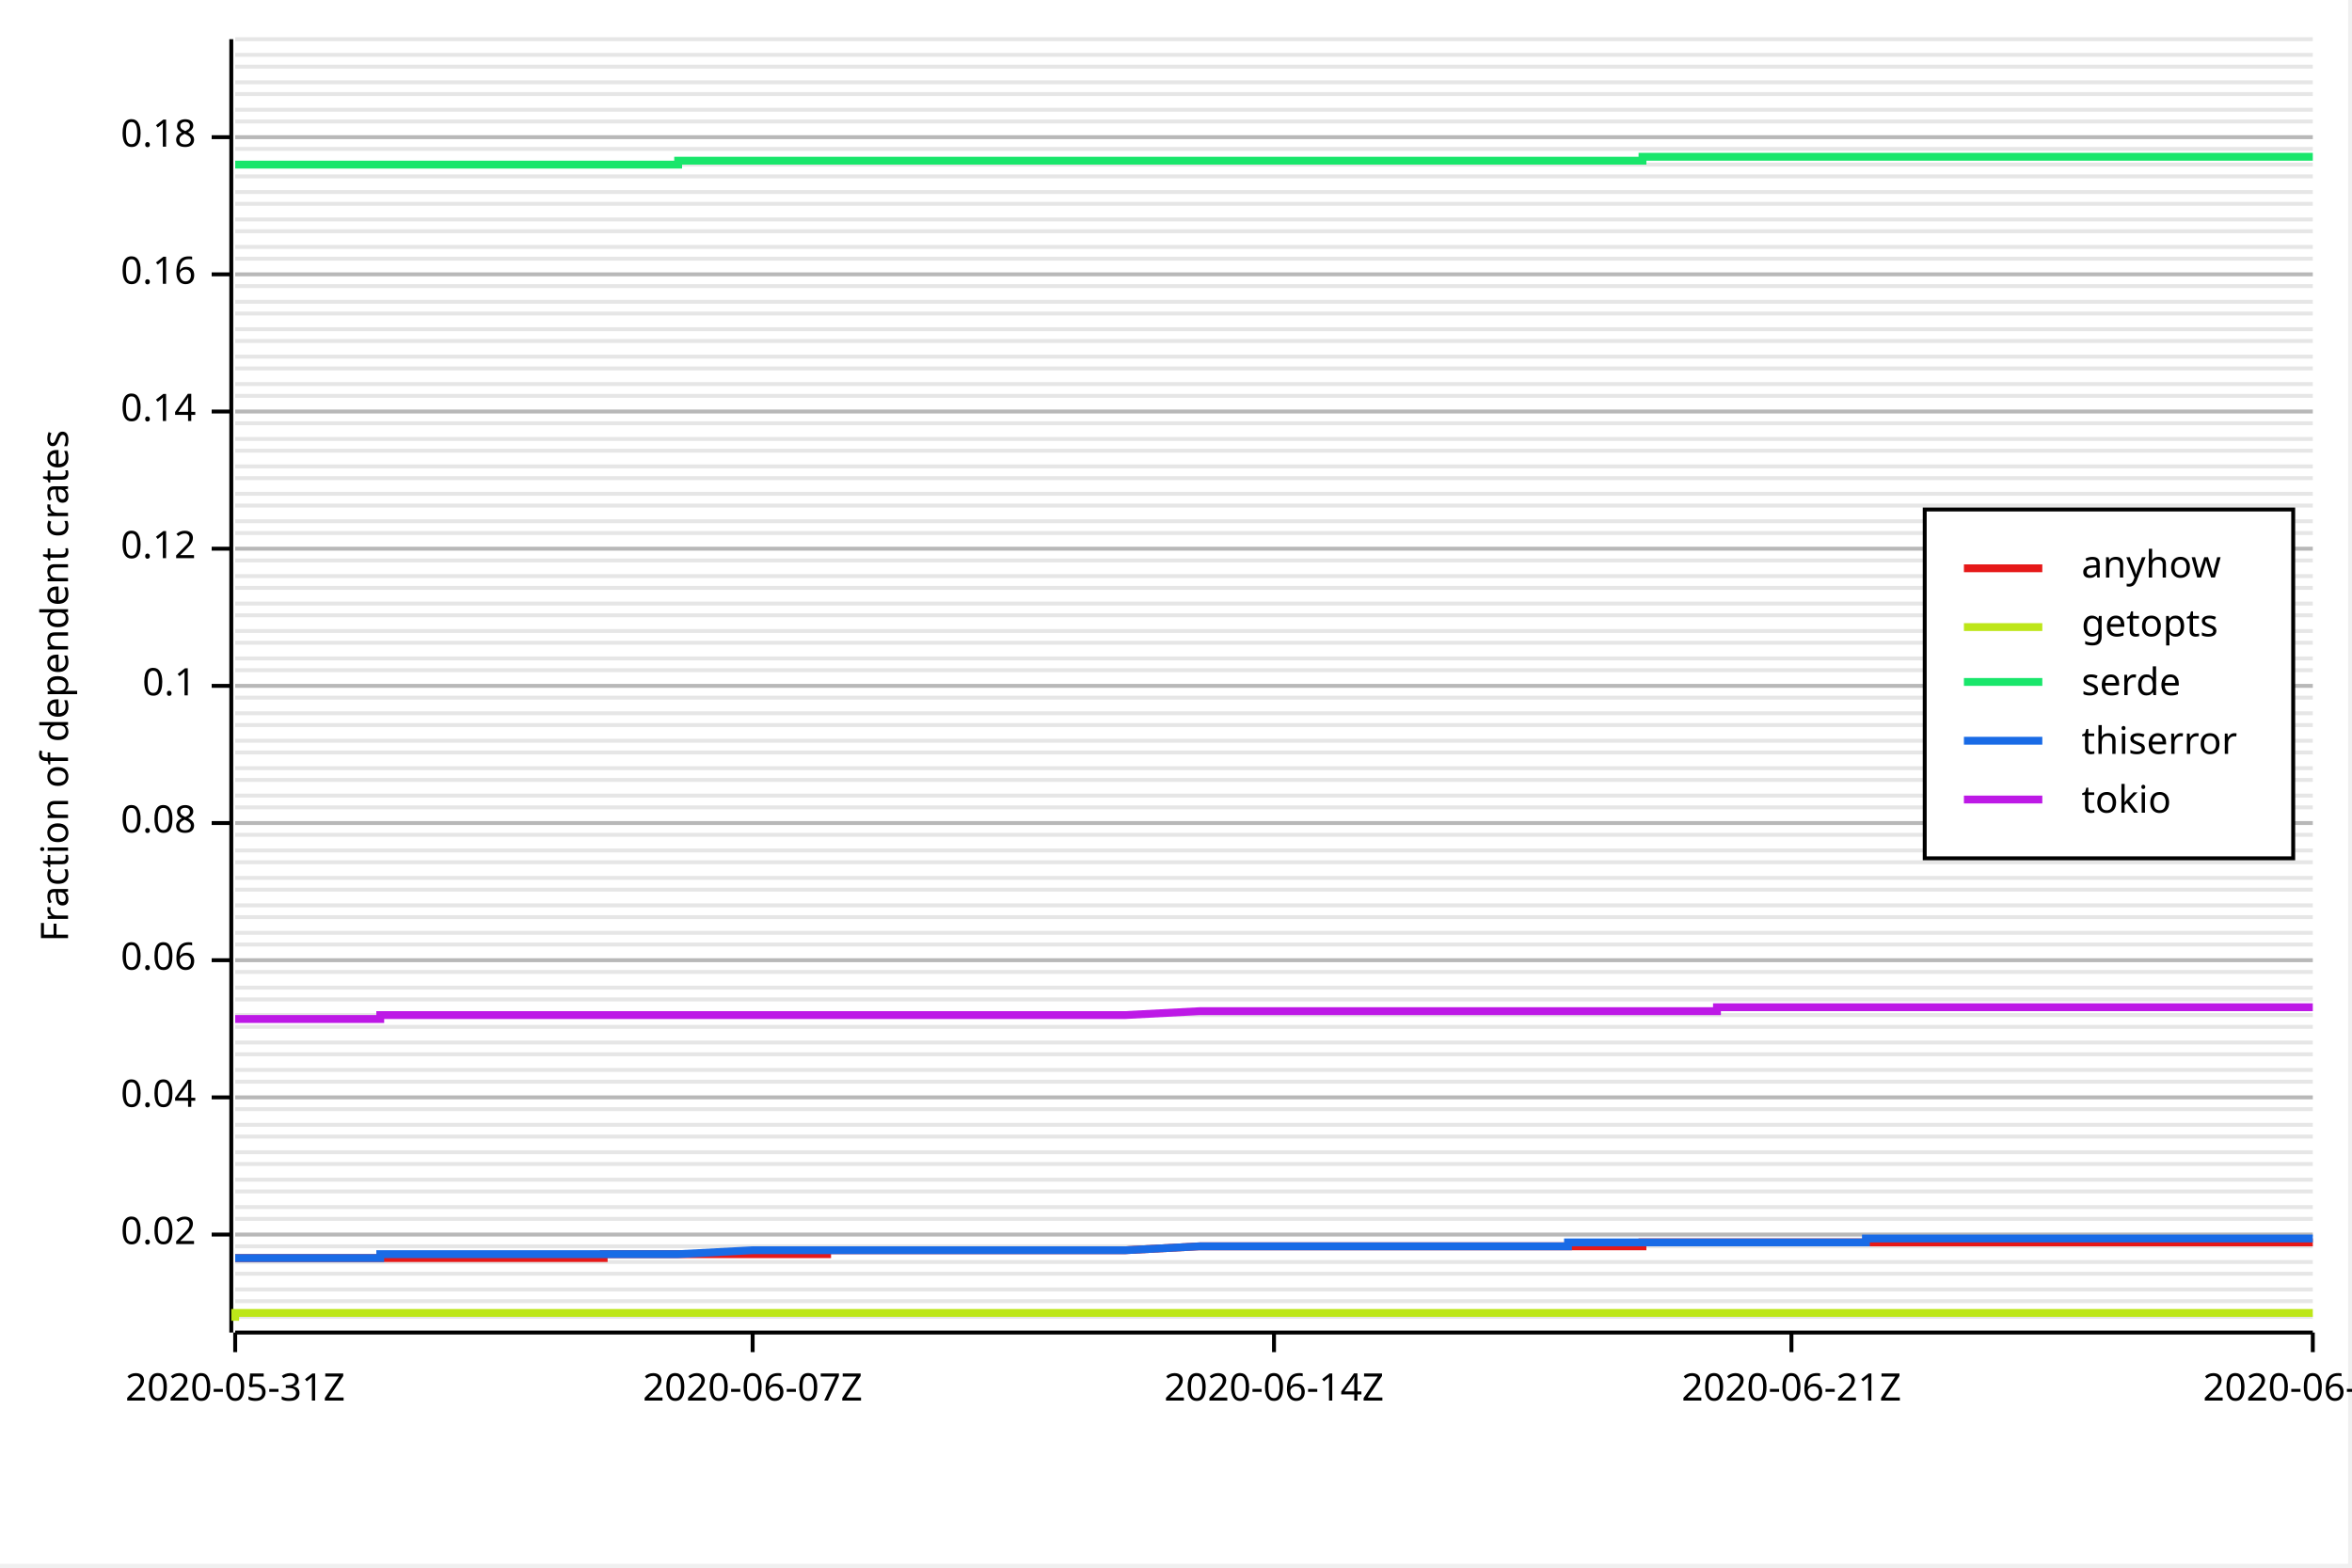
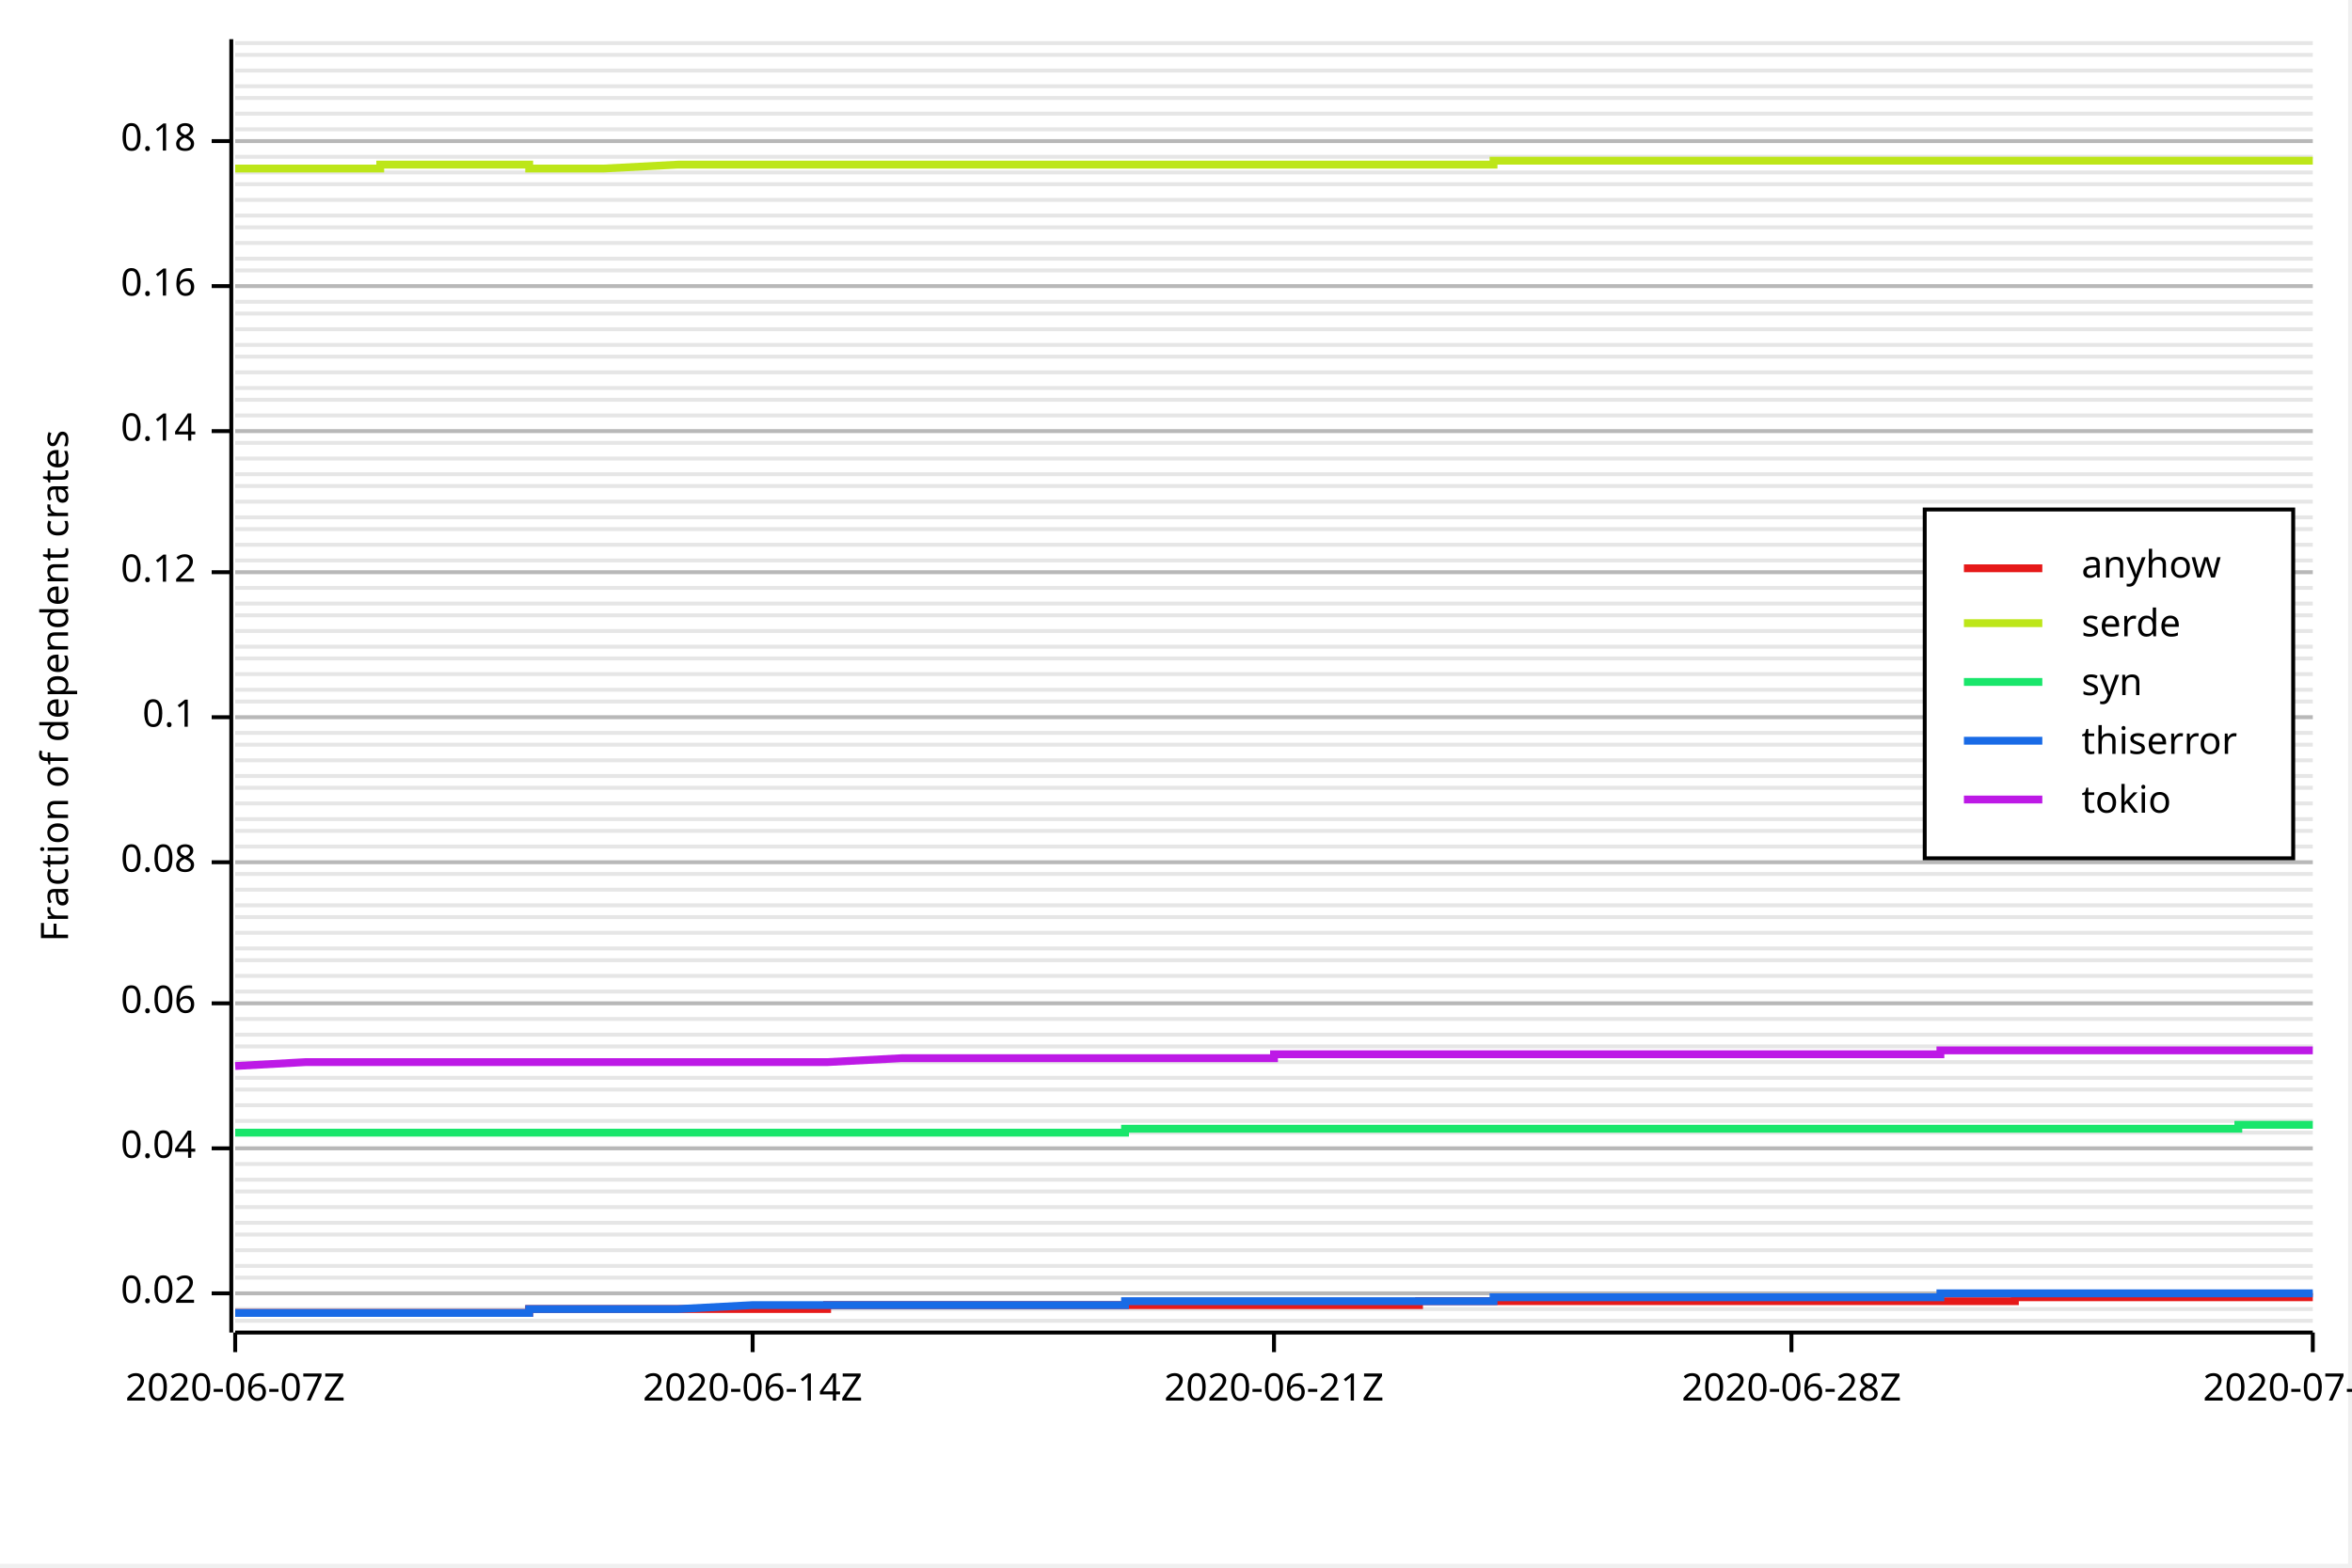
<svg xmlns="http://www.w3.org/2000/svg" width="600" height="400">
  <rect x="0" y="0" width="599" height="399" opacity="1" fill="#FFFFFF" stroke="none" />
-   <line opacity="0.1" stroke="#000000" stroke-width="1" x1="60" y1="336" x2="590" y2="336" />
-   <line opacity="0.1" stroke="#000000" stroke-width="1" x1="60" y1="332" x2="590" y2="332" />
-   <line opacity="0.1" stroke="#000000" stroke-width="1" x1="60" y1="329" x2="590" y2="329" />
-   <line opacity="0.1" stroke="#000000" stroke-width="1" x1="60" y1="325" x2="590" y2="325" />
-   <line opacity="0.1" stroke="#000000" stroke-width="1" x1="60" y1="322" x2="590" y2="322" />
-   <line opacity="0.1" stroke="#000000" stroke-width="1" x1="60" y1="318" x2="590" y2="318" />
+   <line opacity="0.1" stroke="#000000" stroke-width="1" x1="60" y1="337" x2="590" y2="337" />
+   <line opacity="0.1" stroke="#000000" stroke-width="1" x1="60" y1="334" x2="590" y2="334" />
+   <line opacity="0.1" stroke="#000000" stroke-width="1" x1="60" y1="330" x2="590" y2="330" />
+   <line opacity="0.1" stroke="#000000" stroke-width="1" x1="60" y1="326" x2="590" y2="326" />
+   <line opacity="0.1" stroke="#000000" stroke-width="1" x1="60" y1="323" x2="590" y2="323" />
+   <line opacity="0.1" stroke="#000000" stroke-width="1" x1="60" y1="319" x2="590" y2="319" />
  <line opacity="0.1" stroke="#000000" stroke-width="1" x1="60" y1="315" x2="590" y2="315" />
-   <line opacity="0.1" stroke="#000000" stroke-width="1" x1="60" y1="311" x2="590" y2="311" />
+   <line opacity="0.1" stroke="#000000" stroke-width="1" x1="60" y1="312" x2="590" y2="312" />
  <line opacity="0.1" stroke="#000000" stroke-width="1" x1="60" y1="308" x2="590" y2="308" />
  <line opacity="0.1" stroke="#000000" stroke-width="1" x1="60" y1="304" x2="590" y2="304" />
  <line opacity="0.1" stroke="#000000" stroke-width="1" x1="60" y1="301" x2="590" y2="301" />
  <line opacity="0.1" stroke="#000000" stroke-width="1" x1="60" y1="297" x2="590" y2="297" />
-   <line opacity="0.1" stroke="#000000" stroke-width="1" x1="60" y1="294" x2="590" y2="294" />
-   <line opacity="0.1" stroke="#000000" stroke-width="1" x1="60" y1="290" x2="590" y2="290" />
-   <line opacity="0.1" stroke="#000000" stroke-width="1" x1="60" y1="287" x2="590" y2="287" />
-   <line opacity="0.1" stroke="#000000" stroke-width="1" x1="60" y1="283" x2="590" y2="283" />
-   <line opacity="0.1" stroke="#000000" stroke-width="1" x1="60" y1="280" x2="590" y2="280" />
-   <line opacity="0.1" stroke="#000000" stroke-width="1" x1="60" y1="276" x2="590" y2="276" />
-   <line opacity="0.1" stroke="#000000" stroke-width="1" x1="60" y1="273" x2="590" y2="273" />
-   <line opacity="0.1" stroke="#000000" stroke-width="1" x1="60" y1="269" x2="590" y2="269" />
-   <line opacity="0.1" stroke="#000000" stroke-width="1" x1="60" y1="266" x2="590" y2="266" />
-   <line opacity="0.1" stroke="#000000" stroke-width="1" x1="60" y1="262" x2="590" y2="262" />
-   <line opacity="0.1" stroke="#000000" stroke-width="1" x1="60" y1="259" x2="590" y2="259" />
-   <line opacity="0.1" stroke="#000000" stroke-width="1" x1="60" y1="255" x2="590" y2="255" />
-   <line opacity="0.1" stroke="#000000" stroke-width="1" x1="60" y1="252" x2="590" y2="252" />
-   <line opacity="0.1" stroke="#000000" stroke-width="1" x1="60" y1="248" x2="590" y2="248" />
+   <line opacity="0.1" stroke="#000000" stroke-width="1" x1="60" y1="293" x2="590" y2="293" />
+   <line opacity="0.1" stroke="#000000" stroke-width="1" x1="60" y1="289" x2="590" y2="289" />
+   <line opacity="0.1" stroke="#000000" stroke-width="1" x1="60" y1="286" x2="590" y2="286" />
+   <line opacity="0.1" stroke="#000000" stroke-width="1" x1="60" y1="282" x2="590" y2="282" />
+   <line opacity="0.1" stroke="#000000" stroke-width="1" x1="60" y1="278" x2="590" y2="278" />
+   <line opacity="0.1" stroke="#000000" stroke-width="1" x1="60" y1="275" x2="590" y2="275" />
+   <line opacity="0.1" stroke="#000000" stroke-width="1" x1="60" y1="271" x2="590" y2="271" />
+   <line opacity="0.1" stroke="#000000" stroke-width="1" x1="60" y1="267" x2="590" y2="267" />
+   <line opacity="0.1" stroke="#000000" stroke-width="1" x1="60" y1="264" x2="590" y2="264" />
+   <line opacity="0.1" stroke="#000000" stroke-width="1" x1="60" y1="260" x2="590" y2="260" />
+   <line opacity="0.1" stroke="#000000" stroke-width="1" x1="60" y1="256" x2="590" y2="256" />
+   <line opacity="0.1" stroke="#000000" stroke-width="1" x1="60" y1="253" x2="590" y2="253" />
+   <line opacity="0.1" stroke="#000000" stroke-width="1" x1="60" y1="249" x2="590" y2="249" />
  <line opacity="0.1" stroke="#000000" stroke-width="1" x1="60" y1="245" x2="590" y2="245" />
-   <line opacity="0.1" stroke="#000000" stroke-width="1" x1="60" y1="241" x2="590" y2="241" />
+   <line opacity="0.1" stroke="#000000" stroke-width="1" x1="60" y1="242" x2="590" y2="242" />
  <line opacity="0.1" stroke="#000000" stroke-width="1" x1="60" y1="238" x2="590" y2="238" />
  <line opacity="0.1" stroke="#000000" stroke-width="1" x1="60" y1="234" x2="590" y2="234" />
  <line opacity="0.1" stroke="#000000" stroke-width="1" x1="60" y1="231" x2="590" y2="231" />
  <line opacity="0.1" stroke="#000000" stroke-width="1" x1="60" y1="227" x2="590" y2="227" />
-   <line opacity="0.1" stroke="#000000" stroke-width="1" x1="60" y1="224" x2="590" y2="224" />
+   <line opacity="0.1" stroke="#000000" stroke-width="1" x1="60" y1="223" x2="590" y2="223" />
  <line opacity="0.1" stroke="#000000" stroke-width="1" x1="60" y1="220" x2="590" y2="220" />
-   <line opacity="0.1" stroke="#000000" stroke-width="1" x1="60" y1="217" x2="590" y2="217" />
-   <line opacity="0.1" stroke="#000000" stroke-width="1" x1="60" y1="213" x2="590" y2="213" />
-   <line opacity="0.1" stroke="#000000" stroke-width="1" x1="60" y1="210" x2="590" y2="210" />
-   <line opacity="0.1" stroke="#000000" stroke-width="1" x1="60" y1="206" x2="590" y2="206" />
-   <line opacity="0.1" stroke="#000000" stroke-width="1" x1="60" y1="203" x2="590" y2="203" />
-   <line opacity="0.1" stroke="#000000" stroke-width="1" x1="60" y1="199" x2="590" y2="199" />
-   <line opacity="0.1" stroke="#000000" stroke-width="1" x1="60" y1="196" x2="590" y2="196" />
-   <line opacity="0.1" stroke="#000000" stroke-width="1" x1="60" y1="192" x2="590" y2="192" />
-   <line opacity="0.1" stroke="#000000" stroke-width="1" x1="60" y1="189" x2="590" y2="189" />
-   <line opacity="0.1" stroke="#000000" stroke-width="1" x1="60" y1="185" x2="590" y2="185" />
-   <line opacity="0.1" stroke="#000000" stroke-width="1" x1="60" y1="182" x2="590" y2="182" />
-   <line opacity="0.1" stroke="#000000" stroke-width="1" x1="60" y1="178" x2="590" y2="178" />
-   <line opacity="0.1" stroke="#000000" stroke-width="1" x1="60" y1="175" x2="590" y2="175" />
-   <line opacity="0.1" stroke="#000000" stroke-width="1" x1="60" y1="171" x2="590" y2="171" />
+   <line opacity="0.1" stroke="#000000" stroke-width="1" x1="60" y1="216" x2="590" y2="216" />
+   <line opacity="0.1" stroke="#000000" stroke-width="1" x1="60" y1="212" x2="590" y2="212" />
+   <line opacity="0.1" stroke="#000000" stroke-width="1" x1="60" y1="209" x2="590" y2="209" />
+   <line opacity="0.1" stroke="#000000" stroke-width="1" x1="60" y1="205" x2="590" y2="205" />
+   <line opacity="0.1" stroke="#000000" stroke-width="1" x1="60" y1="201" x2="590" y2="201" />
+   <line opacity="0.1" stroke="#000000" stroke-width="1" x1="60" y1="198" x2="590" y2="198" />
+   <line opacity="0.1" stroke="#000000" stroke-width="1" x1="60" y1="194" x2="590" y2="194" />
+   <line opacity="0.1" stroke="#000000" stroke-width="1" x1="60" y1="190" x2="590" y2="190" />
+   <line opacity="0.1" stroke="#000000" stroke-width="1" x1="60" y1="187" x2="590" y2="187" />
+   <line opacity="0.1" stroke="#000000" stroke-width="1" x1="60" y1="183" x2="590" y2="183" />
+   <line opacity="0.1" stroke="#000000" stroke-width="1" x1="60" y1="179" x2="590" y2="179" />
+   <line opacity="0.1" stroke="#000000" stroke-width="1" x1="60" y1="176" x2="590" y2="176" />
+   <line opacity="0.1" stroke="#000000" stroke-width="1" x1="60" y1="172" x2="590" y2="172" />
  <line opacity="0.1" stroke="#000000" stroke-width="1" x1="60" y1="168" x2="590" y2="168" />
-   <line opacity="0.1" stroke="#000000" stroke-width="1" x1="60" y1="164" x2="590" y2="164" />
+   <line opacity="0.1" stroke="#000000" stroke-width="1" x1="60" y1="165" x2="590" y2="165" />
  <line opacity="0.1" stroke="#000000" stroke-width="1" x1="60" y1="161" x2="590" y2="161" />
  <line opacity="0.1" stroke="#000000" stroke-width="1" x1="60" y1="157" x2="590" y2="157" />
  <line opacity="0.1" stroke="#000000" stroke-width="1" x1="60" y1="154" x2="590" y2="154" />
  <line opacity="0.1" stroke="#000000" stroke-width="1" x1="60" y1="150" x2="590" y2="150" />
-   <line opacity="0.1" stroke="#000000" stroke-width="1" x1="60" y1="147" x2="590" y2="147" />
+   <line opacity="0.1" stroke="#000000" stroke-width="1" x1="60" y1="146" x2="590" y2="146" />
  <line opacity="0.1" stroke="#000000" stroke-width="1" x1="60" y1="143" x2="590" y2="143" />
-   <line opacity="0.1" stroke="#000000" stroke-width="1" x1="60" y1="140" x2="590" y2="140" />
-   <line opacity="0.1" stroke="#000000" stroke-width="1" x1="60" y1="136" x2="590" y2="136" />
-   <line opacity="0.1" stroke="#000000" stroke-width="1" x1="60" y1="133" x2="590" y2="133" />
-   <line opacity="0.1" stroke="#000000" stroke-width="1" x1="60" y1="129" x2="590" y2="129" />
-   <line opacity="0.1" stroke="#000000" stroke-width="1" x1="60" y1="126" x2="590" y2="126" />
-   <line opacity="0.1" stroke="#000000" stroke-width="1" x1="60" y1="122" x2="590" y2="122" />
-   <line opacity="0.1" stroke="#000000" stroke-width="1" x1="60" y1="119" x2="590" y2="119" />
-   <line opacity="0.1" stroke="#000000" stroke-width="1" x1="60" y1="115" x2="590" y2="115" />
-   <line opacity="0.1" stroke="#000000" stroke-width="1" x1="60" y1="112" x2="590" y2="112" />
-   <line opacity="0.1" stroke="#000000" stroke-width="1" x1="60" y1="108" x2="590" y2="108" />
-   <line opacity="0.1" stroke="#000000" stroke-width="1" x1="60" y1="105" x2="590" y2="105" />
-   <line opacity="0.1" stroke="#000000" stroke-width="1" x1="60" y1="101" x2="590" y2="101" />
-   <line opacity="0.1" stroke="#000000" stroke-width="1" x1="60" y1="98" x2="590" y2="98" />
-   <line opacity="0.1" stroke="#000000" stroke-width="1" x1="60" y1="94" x2="590" y2="94" />
+   <line opacity="0.1" stroke="#000000" stroke-width="1" x1="60" y1="139" x2="590" y2="139" />
+   <line opacity="0.1" stroke="#000000" stroke-width="1" x1="60" y1="135" x2="590" y2="135" />
+   <line opacity="0.1" stroke="#000000" stroke-width="1" x1="60" y1="132" x2="590" y2="132" />
+   <line opacity="0.1" stroke="#000000" stroke-width="1" x1="60" y1="128" x2="590" y2="128" />
+   <line opacity="0.1" stroke="#000000" stroke-width="1" x1="60" y1="124" x2="590" y2="124" />
+   <line opacity="0.1" stroke="#000000" stroke-width="1" x1="60" y1="121" x2="590" y2="121" />
+   <line opacity="0.1" stroke="#000000" stroke-width="1" x1="60" y1="117" x2="590" y2="117" />
+   <line opacity="0.1" stroke="#000000" stroke-width="1" x1="60" y1="113" x2="590" y2="113" />
+   <line opacity="0.1" stroke="#000000" stroke-width="1" x1="60" y1="110" x2="590" y2="110" />
+   <line opacity="0.1" stroke="#000000" stroke-width="1" x1="60" y1="106" x2="590" y2="106" />
+   <line opacity="0.1" stroke="#000000" stroke-width="1" x1="60" y1="102" x2="590" y2="102" />
+   <line opacity="0.1" stroke="#000000" stroke-width="1" x1="60" y1="99" x2="590" y2="99" />
+   <line opacity="0.1" stroke="#000000" stroke-width="1" x1="60" y1="95" x2="590" y2="95" />
  <line opacity="0.1" stroke="#000000" stroke-width="1" x1="60" y1="91" x2="590" y2="91" />
-   <line opacity="0.1" stroke="#000000" stroke-width="1" x1="60" y1="87" x2="590" y2="87" />
+   <line opacity="0.1" stroke="#000000" stroke-width="1" x1="60" y1="88" x2="590" y2="88" />
  <line opacity="0.1" stroke="#000000" stroke-width="1" x1="60" y1="84" x2="590" y2="84" />
  <line opacity="0.1" stroke="#000000" stroke-width="1" x1="60" y1="80" x2="590" y2="80" />
  <line opacity="0.1" stroke="#000000" stroke-width="1" x1="60" y1="77" x2="590" y2="77" />
  <line opacity="0.1" stroke="#000000" stroke-width="1" x1="60" y1="73" x2="590" y2="73" />
-   <line opacity="0.1" stroke="#000000" stroke-width="1" x1="60" y1="70" x2="590" y2="70" />
+   <line opacity="0.1" stroke="#000000" stroke-width="1" x1="60" y1="69" x2="590" y2="69" />
  <line opacity="0.1" stroke="#000000" stroke-width="1" x1="60" y1="66" x2="590" y2="66" />
-   <line opacity="0.1" stroke="#000000" stroke-width="1" x1="60" y1="63" x2="590" y2="63" />
-   <line opacity="0.1" stroke="#000000" stroke-width="1" x1="60" y1="59" x2="590" y2="59" />
-   <line opacity="0.1" stroke="#000000" stroke-width="1" x1="60" y1="56" x2="590" y2="56" />
-   <line opacity="0.1" stroke="#000000" stroke-width="1" x1="60" y1="52" x2="590" y2="52" />
-   <line opacity="0.1" stroke="#000000" stroke-width="1" x1="60" y1="49" x2="590" y2="49" />
-   <line opacity="0.1" stroke="#000000" stroke-width="1" x1="60" y1="45" x2="590" y2="45" />
-   <line opacity="0.1" stroke="#000000" stroke-width="1" x1="60" y1="42" x2="590" y2="42" />
-   <line opacity="0.1" stroke="#000000" stroke-width="1" x1="60" y1="38" x2="590" y2="38" />
-   <line opacity="0.1" stroke="#000000" stroke-width="1" x1="60" y1="35" x2="590" y2="35" />
-   <line opacity="0.1" stroke="#000000" stroke-width="1" x1="60" y1="31" x2="590" y2="31" />
-   <line opacity="0.1" stroke="#000000" stroke-width="1" x1="60" y1="28" x2="590" y2="28" />
-   <line opacity="0.1" stroke="#000000" stroke-width="1" x1="60" y1="24" x2="590" y2="24" />
-   <line opacity="0.1" stroke="#000000" stroke-width="1" x1="60" y1="21" x2="590" y2="21" />
-   <line opacity="0.1" stroke="#000000" stroke-width="1" x1="60" y1="17" x2="590" y2="17" />
+   <line opacity="0.1" stroke="#000000" stroke-width="1" x1="60" y1="62" x2="590" y2="62" />
+   <line opacity="0.1" stroke="#000000" stroke-width="1" x1="60" y1="58" x2="590" y2="58" />
+   <line opacity="0.1" stroke="#000000" stroke-width="1" x1="60" y1="55" x2="590" y2="55" />
+   <line opacity="0.1" stroke="#000000" stroke-width="1" x1="60" y1="51" x2="590" y2="51" />
+   <line opacity="0.1" stroke="#000000" stroke-width="1" x1="60" y1="47" x2="590" y2="47" />
+   <line opacity="0.1" stroke="#000000" stroke-width="1" x1="60" y1="44" x2="590" y2="44" />
+   <line opacity="0.1" stroke="#000000" stroke-width="1" x1="60" y1="40" x2="590" y2="40" />
+   <line opacity="0.1" stroke="#000000" stroke-width="1" x1="60" y1="36" x2="590" y2="36" />
+   <line opacity="0.1" stroke="#000000" stroke-width="1" x1="60" y1="33" x2="590" y2="33" />
+   <line opacity="0.1" stroke="#000000" stroke-width="1" x1="60" y1="29" x2="590" y2="29" />
+   <line opacity="0.1" stroke="#000000" stroke-width="1" x1="60" y1="25" x2="590" y2="25" />
+   <line opacity="0.1" stroke="#000000" stroke-width="1" x1="60" y1="22" x2="590" y2="22" />
+   <line opacity="0.1" stroke="#000000" stroke-width="1" x1="60" y1="18" x2="590" y2="18" />
  <line opacity="0.1" stroke="#000000" stroke-width="1" x1="60" y1="14" x2="590" y2="14" />
-   <line opacity="0.1" stroke="#000000" stroke-width="1" x1="60" y1="10" x2="590" y2="10" />
+   <line opacity="0.1" stroke="#000000" stroke-width="1" x1="60" y1="11" x2="590" y2="11" />
  <text x="10" y="175" dy="0.76em" text-anchor="middle" font-family="sans-serif" font-size="9.677" opacity="1" fill="#000000" transform="rotate(270, 10, 175)">
Fraction of dependent crates
</text>
-   <line opacity="0.2" stroke="#000000" stroke-width="1" x1="60" y1="315" x2="590" y2="315" />
-   <line opacity="0.2" stroke="#000000" stroke-width="1" x1="60" y1="280" x2="590" y2="280" />
-   <line opacity="0.2" stroke="#000000" stroke-width="1" x1="60" y1="245" x2="590" y2="245" />
-   <line opacity="0.2" stroke="#000000" stroke-width="1" x1="60" y1="210" x2="590" y2="210" />
-   <line opacity="0.2" stroke="#000000" stroke-width="1" x1="60" y1="175" x2="590" y2="175" />
-   <line opacity="0.2" stroke="#000000" stroke-width="1" x1="60" y1="140" x2="590" y2="140" />
-   <line opacity="0.2" stroke="#000000" stroke-width="1" x1="60" y1="105" x2="590" y2="105" />
-   <line opacity="0.2" stroke="#000000" stroke-width="1" x1="60" y1="70" x2="590" y2="70" />
-   <line opacity="0.2" stroke="#000000" stroke-width="1" x1="60" y1="35" x2="590" y2="35" />
+   <line opacity="0.2" stroke="#000000" stroke-width="1" x1="60" y1="330" x2="590" y2="330" />
+   <line opacity="0.2" stroke="#000000" stroke-width="1" x1="60" y1="293" x2="590" y2="293" />
+   <line opacity="0.2" stroke="#000000" stroke-width="1" x1="60" y1="256" x2="590" y2="256" />
+   <line opacity="0.2" stroke="#000000" stroke-width="1" x1="60" y1="220" x2="590" y2="220" />
+   <line opacity="0.2" stroke="#000000" stroke-width="1" x1="60" y1="183" x2="590" y2="183" />
+   <line opacity="0.2" stroke="#000000" stroke-width="1" x1="60" y1="146" x2="590" y2="146" />
+   <line opacity="0.2" stroke="#000000" stroke-width="1" x1="60" y1="110" x2="590" y2="110" />
+   <line opacity="0.2" stroke="#000000" stroke-width="1" x1="60" y1="73" x2="590" y2="73" />
+   <line opacity="0.2" stroke="#000000" stroke-width="1" x1="60" y1="36" x2="590" y2="36" />
  <polyline fill="none" opacity="1" stroke="#000000" stroke-width="1" points="59,10 59,340 " />
-   <text x="50" y="315" dy="0.5ex" text-anchor="end" font-family="sans-serif" font-size="9.677" opacity="1" fill="#000000">
+   <text x="50" y="330" dy="0.5ex" text-anchor="end" font-family="sans-serif" font-size="9.677" opacity="1" fill="#000000">
0.02
</text>
-   <polyline fill="none" opacity="1" stroke="#000000" stroke-width="1" points="54,315 59,315 " />
-   <text x="50" y="280" dy="0.5ex" text-anchor="end" font-family="sans-serif" font-size="9.677" opacity="1" fill="#000000">
+   <polyline fill="none" opacity="1" stroke="#000000" stroke-width="1" points="54,330 59,330 " />
+   <text x="50" y="293" dy="0.5ex" text-anchor="end" font-family="sans-serif" font-size="9.677" opacity="1" fill="#000000">
0.04
</text>
-   <polyline fill="none" opacity="1" stroke="#000000" stroke-width="1" points="54,280 59,280 " />
-   <text x="50" y="245" dy="0.5ex" text-anchor="end" font-family="sans-serif" font-size="9.677" opacity="1" fill="#000000">
+   <polyline fill="none" opacity="1" stroke="#000000" stroke-width="1" points="54,293 59,293 " />
+   <text x="50" y="256" dy="0.5ex" text-anchor="end" font-family="sans-serif" font-size="9.677" opacity="1" fill="#000000">
0.06
</text>
-   <polyline fill="none" opacity="1" stroke="#000000" stroke-width="1" points="54,245 59,245 " />
-   <text x="50" y="210" dy="0.5ex" text-anchor="end" font-family="sans-serif" font-size="9.677" opacity="1" fill="#000000">
+   <polyline fill="none" opacity="1" stroke="#000000" stroke-width="1" points="54,256 59,256 " />
+   <text x="50" y="220" dy="0.5ex" text-anchor="end" font-family="sans-serif" font-size="9.677" opacity="1" fill="#000000">
0.08
</text>
-   <polyline fill="none" opacity="1" stroke="#000000" stroke-width="1" points="54,210 59,210 " />
-   <text x="50" y="175" dy="0.5ex" text-anchor="end" font-family="sans-serif" font-size="9.677" opacity="1" fill="#000000">
+   <polyline fill="none" opacity="1" stroke="#000000" stroke-width="1" points="54,220 59,220 " />
+   <text x="50" y="183" dy="0.5ex" text-anchor="end" font-family="sans-serif" font-size="9.677" opacity="1" fill="#000000">
0.1
</text>
-   <polyline fill="none" opacity="1" stroke="#000000" stroke-width="1" points="54,175 59,175 " />
-   <text x="50" y="140" dy="0.5ex" text-anchor="end" font-family="sans-serif" font-size="9.677" opacity="1" fill="#000000">
+   <polyline fill="none" opacity="1" stroke="#000000" stroke-width="1" points="54,183 59,183 " />
+   <text x="50" y="146" dy="0.5ex" text-anchor="end" font-family="sans-serif" font-size="9.677" opacity="1" fill="#000000">
0.12
</text>
-   <polyline fill="none" opacity="1" stroke="#000000" stroke-width="1" points="54,140 59,140 " />
-   <text x="50" y="105" dy="0.5ex" text-anchor="end" font-family="sans-serif" font-size="9.677" opacity="1" fill="#000000">
+   <polyline fill="none" opacity="1" stroke="#000000" stroke-width="1" points="54,146 59,146 " />
+   <text x="50" y="110" dy="0.5ex" text-anchor="end" font-family="sans-serif" font-size="9.677" opacity="1" fill="#000000">
0.14
</text>
-   <polyline fill="none" opacity="1" stroke="#000000" stroke-width="1" points="54,105 59,105 " />
-   <text x="50" y="70" dy="0.5ex" text-anchor="end" font-family="sans-serif" font-size="9.677" opacity="1" fill="#000000">
+   <polyline fill="none" opacity="1" stroke="#000000" stroke-width="1" points="54,110 59,110 " />
+   <text x="50" y="73" dy="0.5ex" text-anchor="end" font-family="sans-serif" font-size="9.677" opacity="1" fill="#000000">
0.16
</text>
-   <polyline fill="none" opacity="1" stroke="#000000" stroke-width="1" points="54,70 59,70 " />
-   <text x="50" y="35" dy="0.5ex" text-anchor="end" font-family="sans-serif" font-size="9.677" opacity="1" fill="#000000">
+   <polyline fill="none" opacity="1" stroke="#000000" stroke-width="1" points="54,73 59,73 " />
+   <text x="50" y="36" dy="0.5ex" text-anchor="end" font-family="sans-serif" font-size="9.677" opacity="1" fill="#000000">
0.18
</text>
-   <polyline fill="none" opacity="1" stroke="#000000" stroke-width="1" points="54,35 59,35 " />
+   <polyline fill="none" opacity="1" stroke="#000000" stroke-width="1" points="54,36 59,36 " />
  <polyline fill="none" opacity="1" stroke="#000000" stroke-width="1" points="60,340 590,340 " />
  <text x="60" y="350" dy="0.76em" text-anchor="middle" font-family="sans-serif" font-size="9.677" opacity="1" fill="#000000">
- 2020-05-31Z
+ 2020-06-07Z
</text>
  <polyline fill="none" opacity="1" stroke="#000000" stroke-width="1" points="60,340 60,345 " />
  <text x="192" y="350" dy="0.76em" text-anchor="middle" font-family="sans-serif" font-size="9.677" opacity="1" fill="#000000">
- 2020-06-07Z
+ 2020-06-14Z
</text>
  <polyline fill="none" opacity="1" stroke="#000000" stroke-width="1" points="192,340 192,345 " />
  <text x="325" y="350" dy="0.76em" text-anchor="middle" font-family="sans-serif" font-size="9.677" opacity="1" fill="#000000">
- 2020-06-14Z
+ 2020-06-21Z
</text>
  <polyline fill="none" opacity="1" stroke="#000000" stroke-width="1" points="325,340 325,345 " />
  <text x="457" y="350" dy="0.76em" text-anchor="middle" font-family="sans-serif" font-size="9.677" opacity="1" fill="#000000">
- 2020-06-21Z
+ 2020-06-28Z
</text>
  <polyline fill="none" opacity="1" stroke="#000000" stroke-width="1" points="457,340 457,345 " />
  <text x="590" y="350" dy="0.76em" text-anchor="middle" font-family="sans-serif" font-size="9.677" opacity="1" fill="#000000">
- 2020-06-28Z
+ 2020-07-05Z
</text>
  <polyline fill="none" opacity="1" stroke="#000000" stroke-width="1" points="590,340 590,345 " />
-   <polyline fill="none" opacity="1" stroke="#E61919" stroke-width="2" points="60,321 60,321 78,321 78,321 97,321 97,321 116,321 116,321 135,321 135,321 154,321 154,320 173,320 173,320 192,320 211,320 211,319 230,319 230,319 249,319 249,319 268,319 268,319 287,319 287,319 306,318 325,318 343,318 343,318 362,318 381,318 381,318 400,318 400,318 419,318 419,317 438,317 438,317 457,317 457,317 476,317 476,317 495,317 495,317 514,317 514,317 533,317 533,317 552,317 552,317 571,317 590,317 " />
-   <polyline fill="none" opacity="1" stroke="#BDE619" stroke-width="2" points="60,337 60,335 78,335 78,335 97,335 97,335 116,335 116,335 135,335 135,335 154,335 154,335 173,335 173,335 192,335 211,335 211,335 230,335 230,335 249,335 249,335 268,335 268,335 287,335 287,335 306,335 325,335 343,335 343,335 362,335 381,335 381,335 400,335 400,335 419,335 419,335 438,335 438,335 457,335 457,335 476,335 476,335 495,335 495,335 514,335 514,335 533,335 533,335 552,335 552,335 571,335 590,335 " />
-   <polyline fill="none" opacity="1" stroke="#19E66B" stroke-width="2" points="60,42 60,42 78,42 78,42 97,42 97,42 116,42 116,42 135,42 135,42 154,42 154,42 173,42 173,41 192,41 211,41 211,41 230,41 230,41 249,41 249,41 268,41 268,41 287,41 287,41 306,41 325,41 343,41 343,41 362,41 381,41 381,41 400,41 400,41 419,41 419,40 438,40 438,40 457,40 457,40 476,40 476,40 495,40 495,40 514,40 514,40 533,40 533,40 552,40 552,40 571,40 590,40 " />
-   <polyline fill="none" opacity="1" stroke="#196BE6" stroke-width="2" points="60,321 60,321 78,321 78,321 97,321 97,320 116,320 116,320 135,320 135,320 154,320 154,320 173,320 173,320 192,319 211,319 211,319 230,319 230,319 249,319 249,319 268,319 268,319 287,319 287,319 306,318 325,318 343,318 343,318 362,318 381,318 381,318 400,318 400,317 419,317 419,317 438,317 438,317 457,317 457,317 476,317 476,316 495,316 495,316 514,316 514,316 533,316 533,316 552,316 552,316 571,316 590,316 " />
-   <polyline fill="none" opacity="1" stroke="#BD19E6" stroke-width="2" points="60,260 60,260 78,260 78,260 97,260 97,259 116,259 116,259 135,259 135,259 154,259 154,259 173,259 173,259 192,259 211,259 211,259 230,259 230,259 249,259 249,259 268,259 268,259 287,259 287,259 306,258 325,258 343,258 343,258 362,258 381,258 381,258 400,258 400,258 419,258 419,258 438,258 438,257 457,257 457,257 476,257 476,257 495,257 495,257 514,257 514,257 533,257 533,257 552,257 552,257 571,257 590,257 " />
+   <polyline fill="none" opacity="1" stroke="#E61919" stroke-width="2" points="60,335 78,335 78,335 97,335 97,335 116,335 116,335 135,335 135,334 154,334 154,334 173,334 192,334 211,334 211,333 230,333 249,333 249,333 268,333 268,333 287,333 287,333 306,333 306,333 325,333 325,333 343,333 343,333 362,333 362,332 381,332 381,332 400,332 400,332 419,332 419,332 438,332 457,332 457,332 476,332 476,332 495,332 495,332 514,332 514,331 533,331 533,331 552,331 552,331 571,331 571,331 590,331 " />
+   <polyline fill="none" opacity="1" stroke="#BDE619" stroke-width="2" points="60,43 78,43 78,43 97,43 97,42 116,42 116,42 135,42 135,43 154,43 154,43 173,42 192,42 211,42 211,42 230,42 249,42 249,42 268,42 268,42 287,42 287,42 306,42 306,42 325,42 325,42 343,42 343,42 362,42 362,42 381,42 381,41 400,41 400,41 419,41 419,41 438,41 457,41 457,41 476,41 476,41 495,41 495,41 514,41 514,41 533,41 533,41 552,41 552,41 571,41 571,41 590,41 " />
+   <polyline fill="none" opacity="1" stroke="#19E66B" stroke-width="2" points="60,289 78,289 78,289 97,289 97,289 116,289 116,289 135,289 135,289 154,289 154,289 173,289 192,289 211,289 211,289 230,289 249,289 249,289 268,289 268,289 287,289 287,288 306,288 306,288 325,288 325,288 343,288 343,288 362,288 362,288 381,288 381,288 400,288 400,288 419,288 419,288 438,288 457,288 457,288 476,288 476,288 495,288 495,288 514,288 514,288 533,288 533,288 552,288 552,288 571,288 571,287 590,287 " />
+   <polyline fill="none" opacity="1" stroke="#196BE6" stroke-width="2" points="60,335 78,335 78,335 97,335 97,335 116,335 116,335 135,335 135,334 154,334 154,334 173,334 192,333 211,333 211,333 230,333 249,333 249,333 268,333 268,333 287,333 287,332 306,332 306,332 325,332 325,332 343,332 343,332 362,332 362,332 381,332 381,331 400,331 400,331 419,331 419,331 438,331 457,331 457,331 476,331 476,331 495,331 495,330 514,330 514,330 533,330 533,330 552,330 552,330 571,330 571,330 590,330 " />
+   <polyline fill="none" opacity="1" stroke="#BD19E6" stroke-width="2" points="60,272 78,271 78,271 97,271 97,271 116,271 116,271 135,271 135,271 154,271 154,271 173,271 192,271 211,271 211,271 230,270 249,270 249,270 268,270 268,270 287,270 287,270 306,270 306,270 325,270 325,269 343,269 343,269 362,269 362,269 381,269 381,269 400,269 400,269 419,269 419,269 438,269 457,269 457,269 476,269 476,269 495,269 495,268 514,268 514,268 533,268 533,268 552,268 552,268 571,268 571,268 590,268 " />
  <rect x="491" y="130" width="94" height="89" opacity="1" fill="#FFFFFF" stroke="none" />
  <rect x="491" y="130" width="94" height="89" opacity="1" fill="none" stroke="#000000" />
  <text x="531" y="140" dy="0.76em" text-anchor="start" font-family="sans-serif" font-size="9.677" opacity="1" fill="#000000">
anyhow
</text>
  <text x="531" y="155" dy="0.76em" text-anchor="start" font-family="sans-serif" font-size="9.677" opacity="1" fill="#000000">
- getopts
+ serde
</text>
  <text x="531" y="170" dy="0.76em" text-anchor="start" font-family="sans-serif" font-size="9.677" opacity="1" fill="#000000">
- serde
+ syn
</text>
  <text x="531" y="185" dy="0.76em" text-anchor="start" font-family="sans-serif" font-size="9.677" opacity="1" fill="#000000">
thiserror
</text>
  <text x="531" y="200" dy="0.76em" text-anchor="start" font-family="sans-serif" font-size="9.677" opacity="1" fill="#000000">
tokio
</text>
  <polyline fill="none" opacity="1" stroke="#E61919" stroke-width="2" points="501,145 521,145 " />
-   <polyline fill="none" opacity="1" stroke="#BDE619" stroke-width="2" points="501,160 521,160 " />
+   <polyline fill="none" opacity="1" stroke="#BDE619" stroke-width="2" points="501,159 521,159 " />
  <polyline fill="none" opacity="1" stroke="#19E66B" stroke-width="2" points="501,174 521,174 " />
  <polyline fill="none" opacity="1" stroke="#196BE6" stroke-width="2" points="501,189 521,189 " />
  <polyline fill="none" opacity="1" stroke="#BD19E6" stroke-width="2" points="501,204 521,204 " />
</svg>
